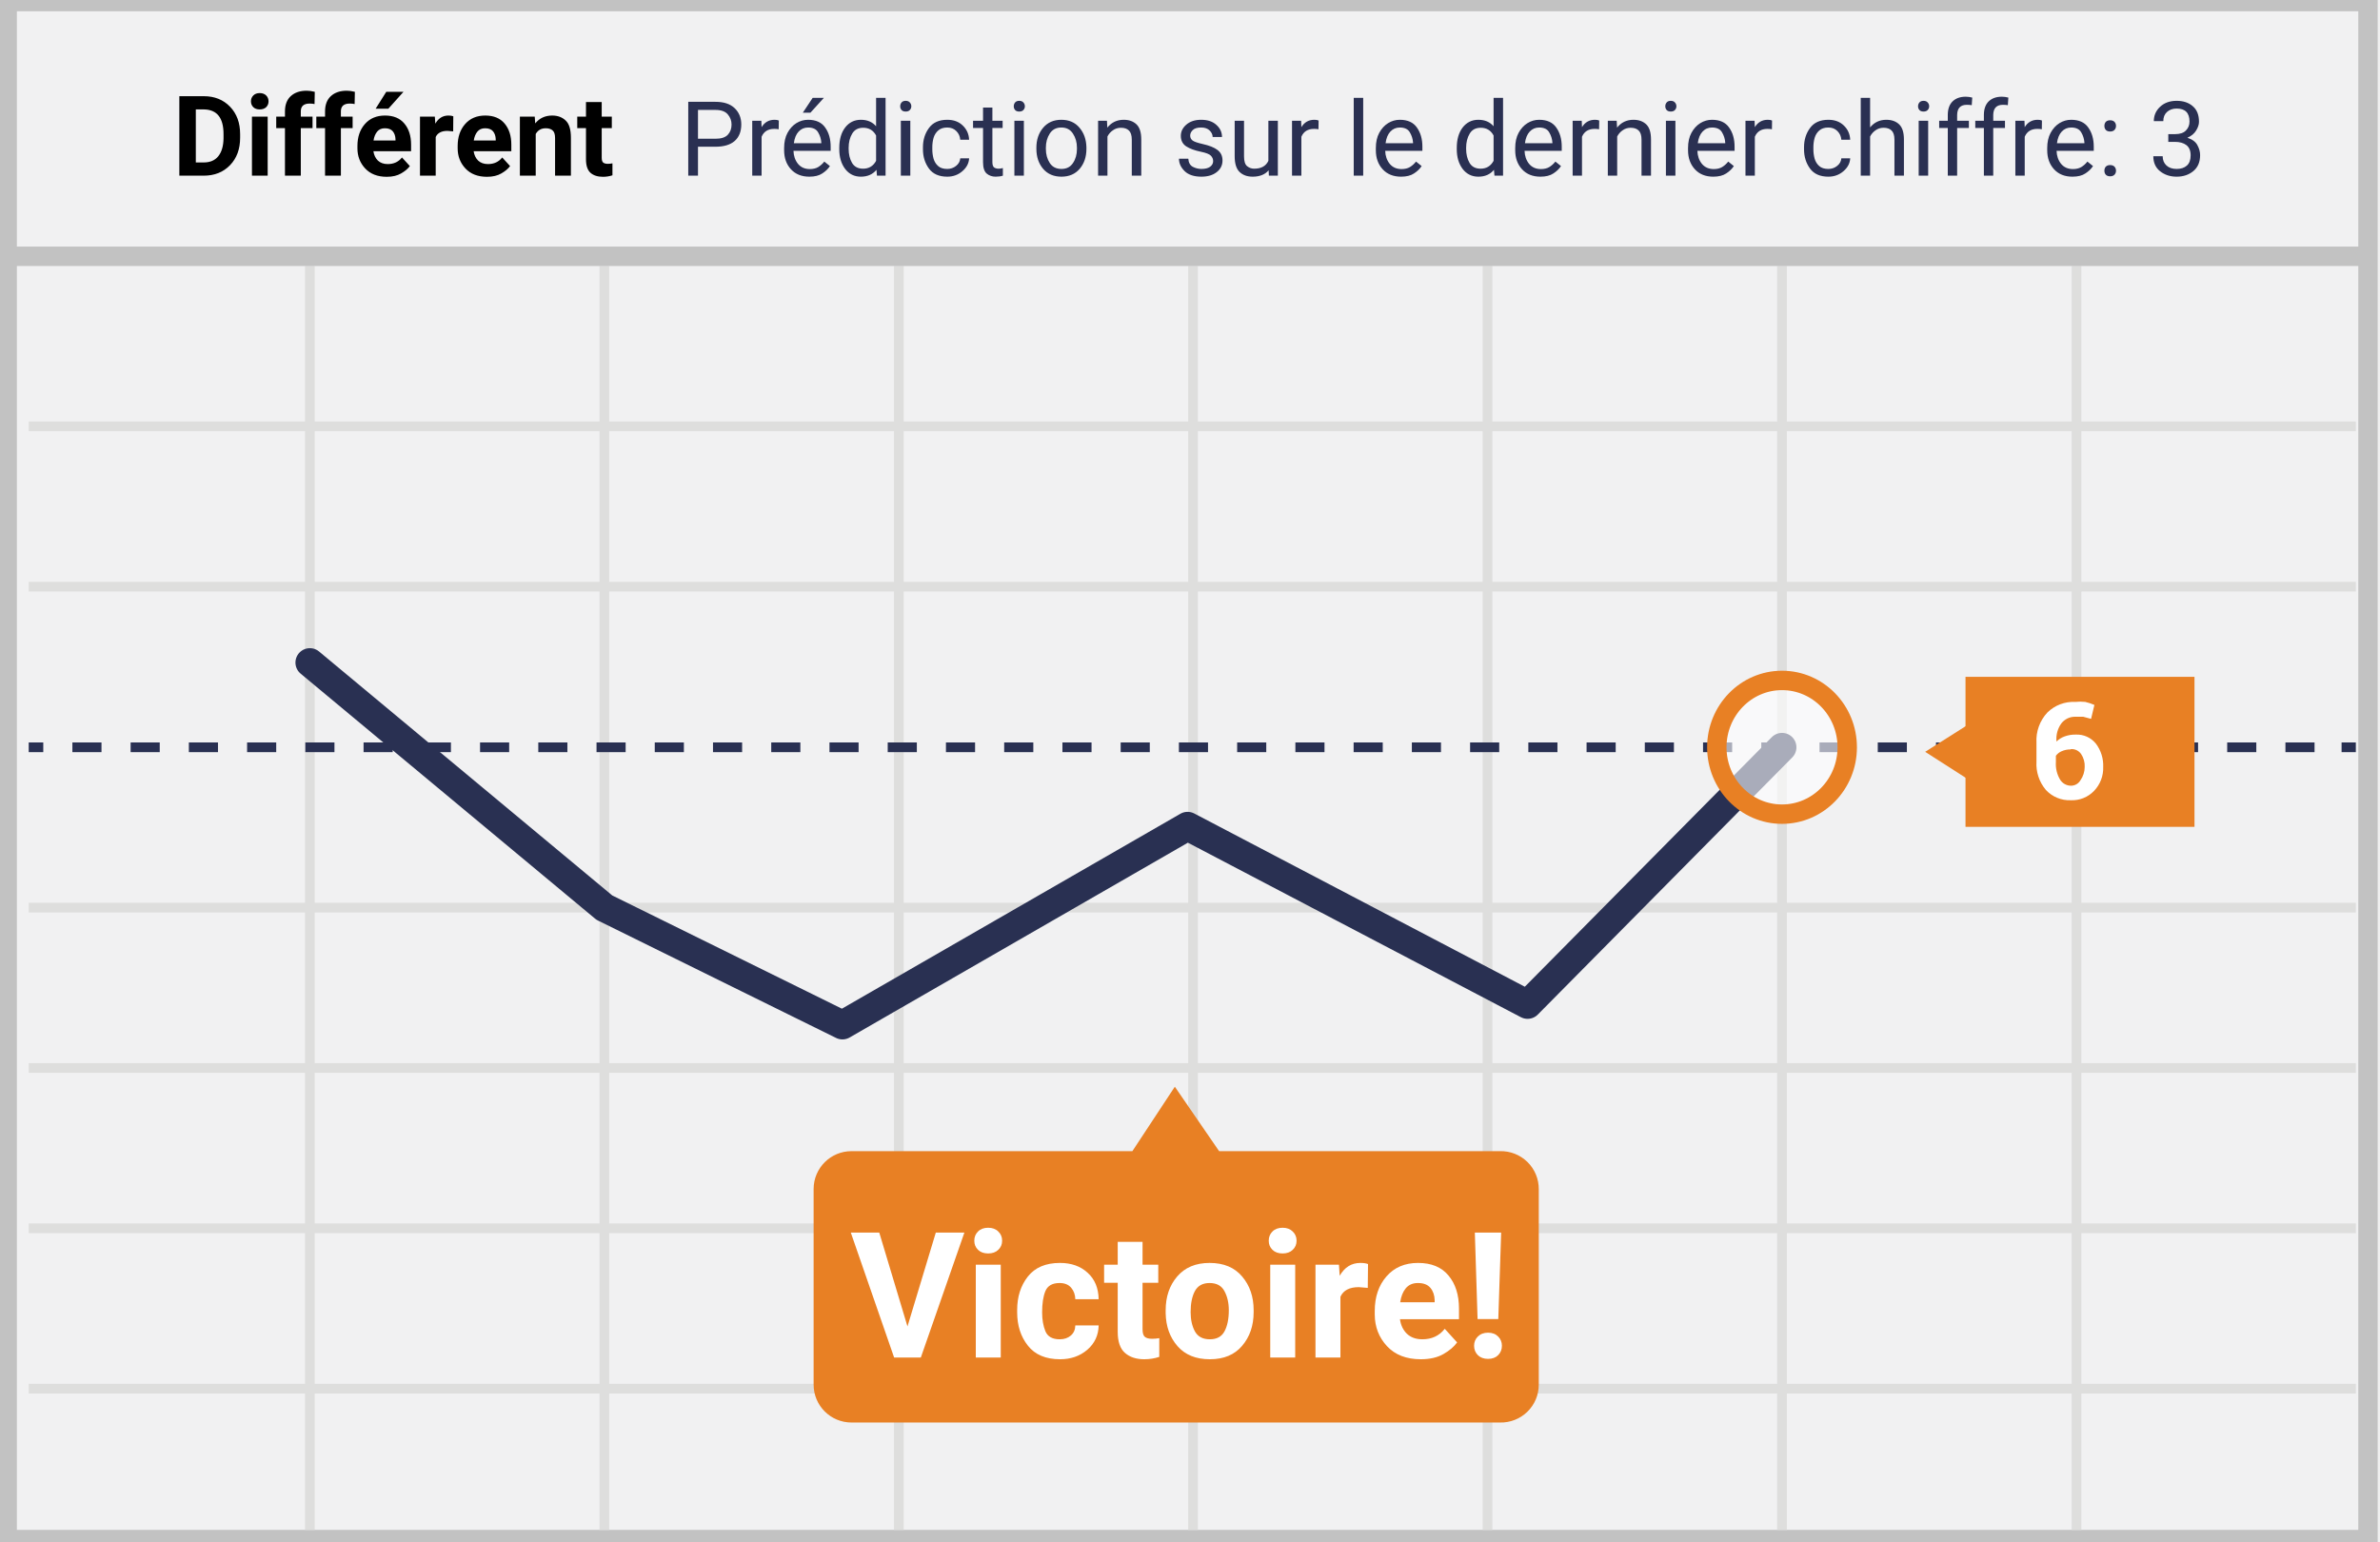
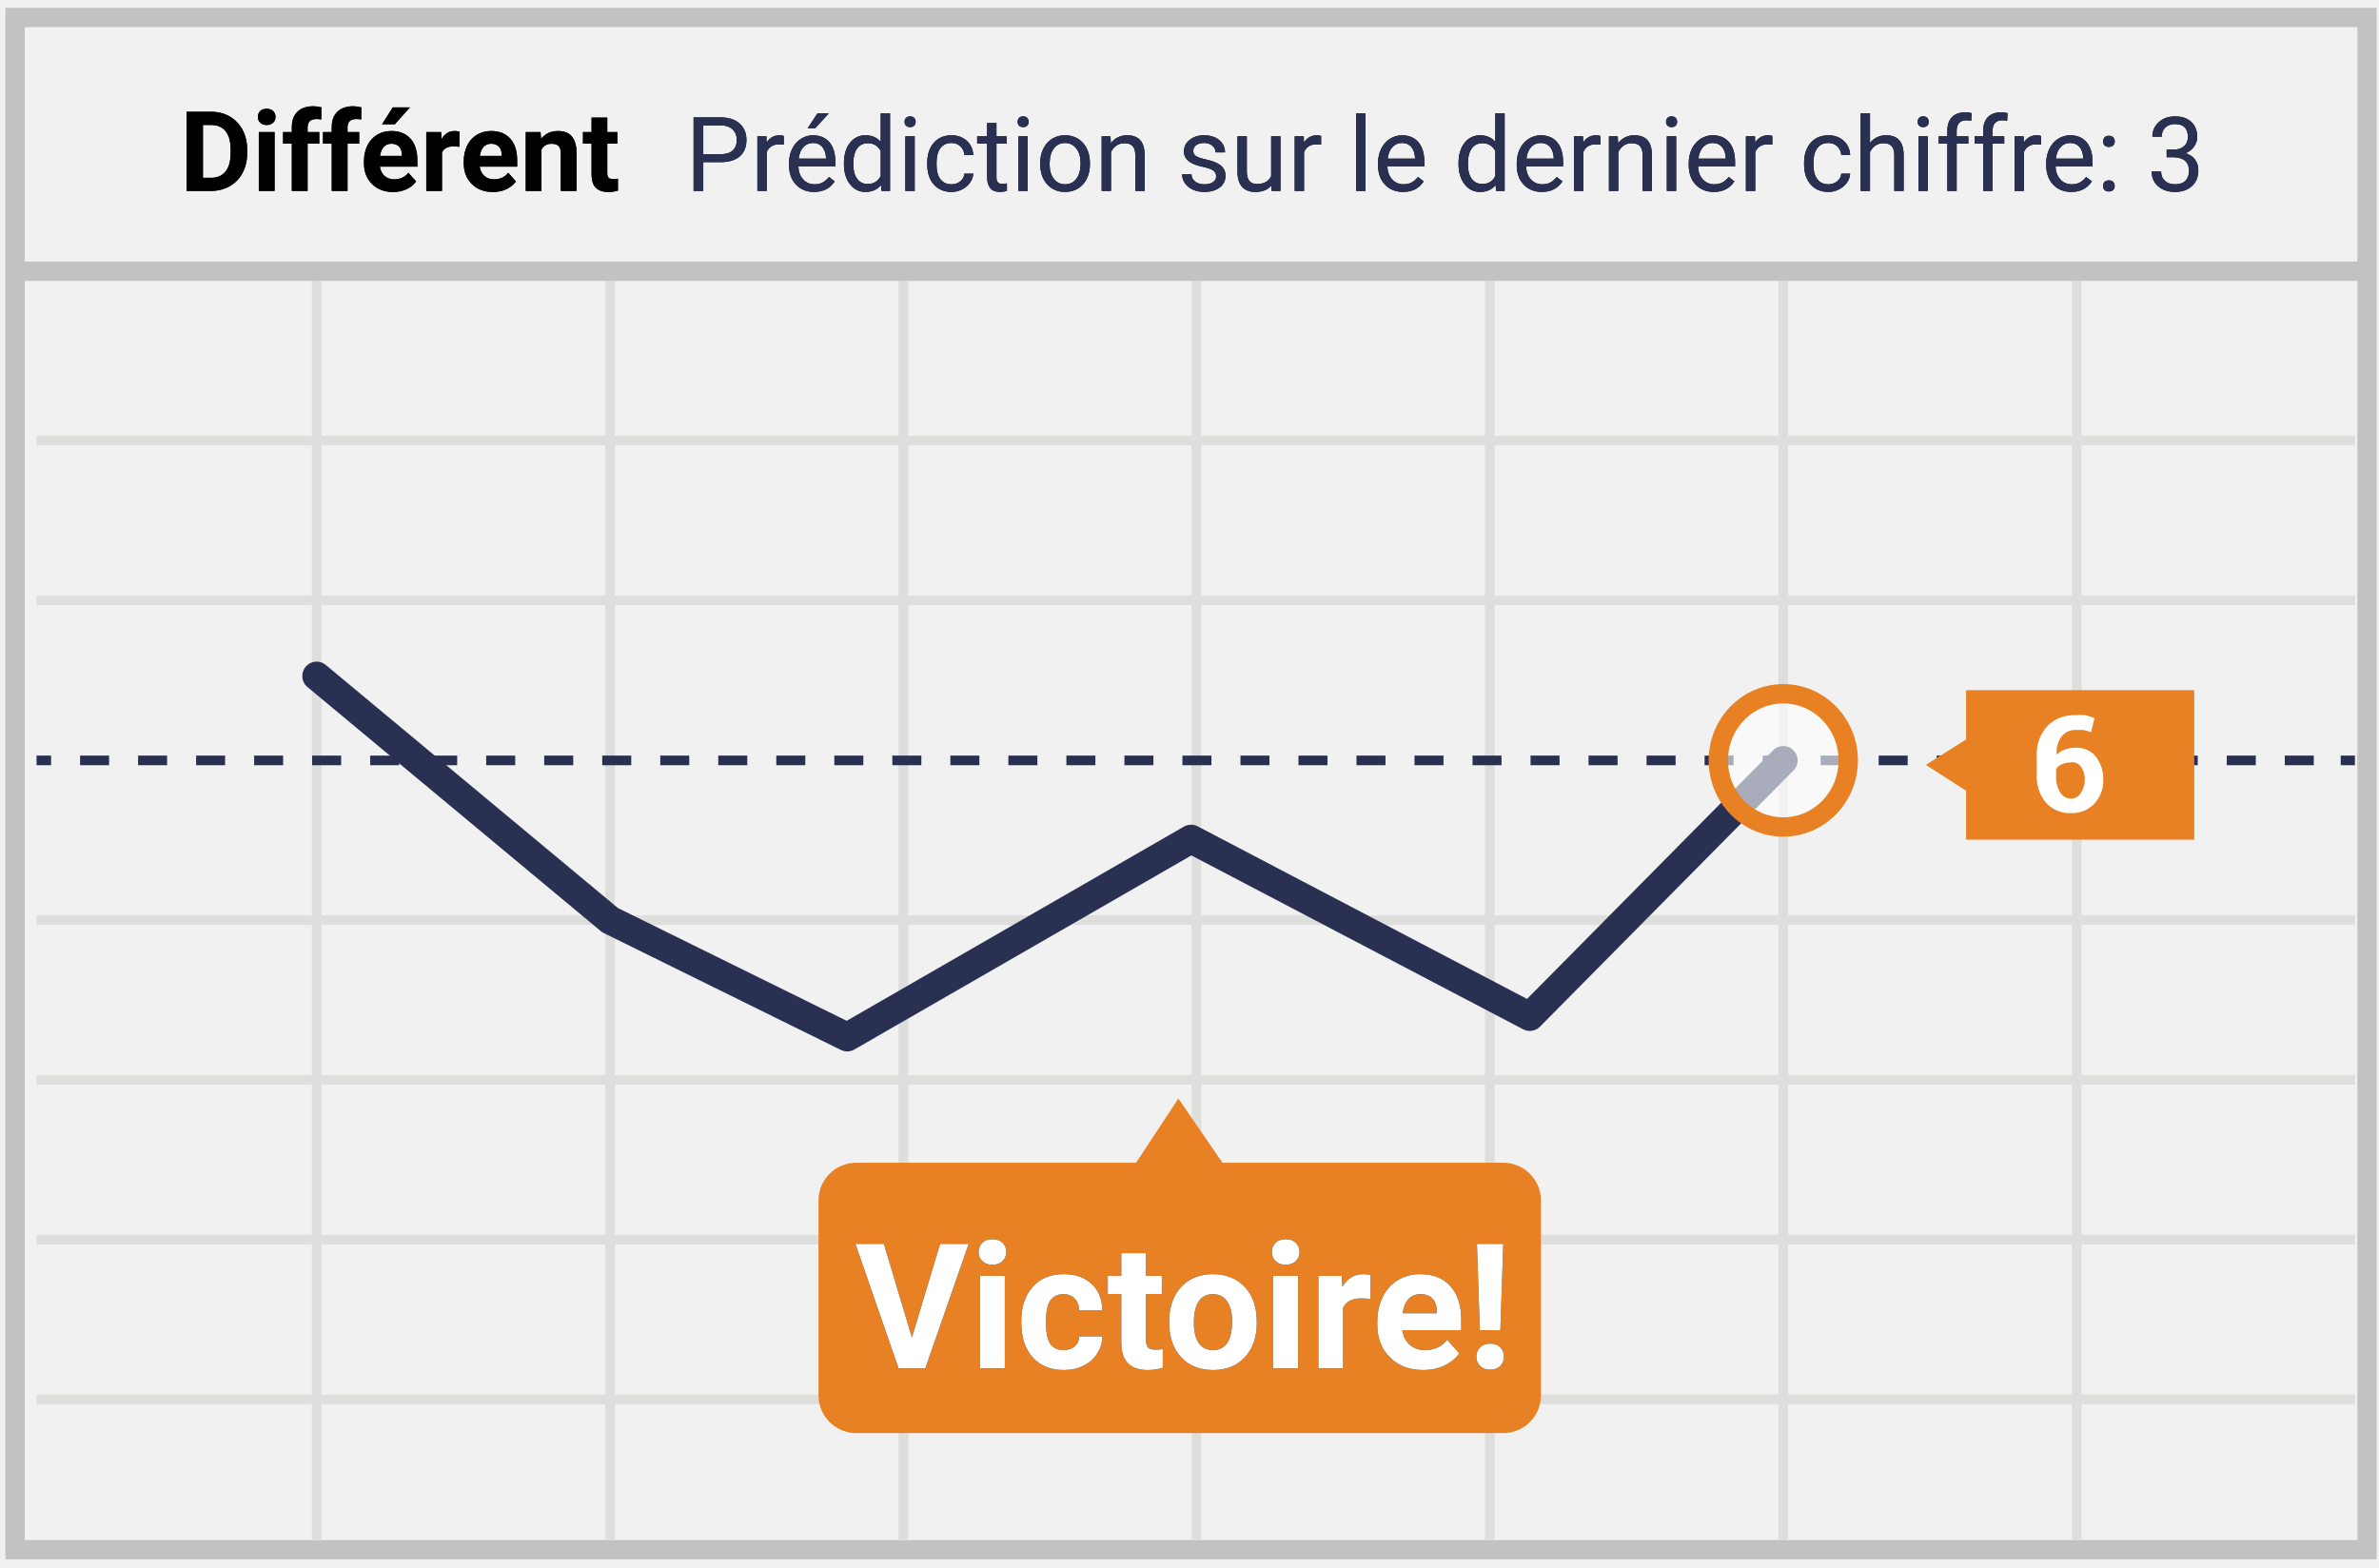
- <svg xmlns="http://www.w3.org/2000/svg" width="298" height="193">
-   <g fill="none" fill-rule="evenodd">
-     <path stroke="#C2C2C2" stroke-width="2.43" fill="#F1F1F2" d="M.899.197h295.595v192.606H.899z" />
-     <path d="M3.595 53.387h291.38M3.595 73.467h291.38M3.595 133.74h291.38M3.595 153.819h291.38M3.595 173.9h291.38M38.797 33.308V191.59M75.671 33.308V191.59m36.873-158.282V191.59M149.38 33.308V191.59m36.873-158.282V191.59m36.874-158.282V191.59M260 33.308V191.59M3.595 113.662h291.38" stroke="#DEDEDD" stroke-width="1.215" />
-     <path d="M3.595 93.583h1.823" stroke="#293052" stroke-width="1.215" stroke-linejoin="round" />
-     <path d="M9.063 93.583h282.304" stroke="#293052" stroke-width="1.215" stroke-linejoin="round" stroke-dasharray="3.646" />
-     <path d="M293.19 93.583h1.785" stroke="#293052" stroke-width="1.215" stroke-linejoin="round" />
-     <path d="M1.506 32.096h295.595" stroke="#C2C2C2" stroke-width="2.43" fill="#F1F1F2" />
-     <path stroke="#293052" stroke-width="3.608" stroke-linecap="round" stroke-linejoin="round" d="M223.127 93.583l-31.861 32.202-42.57-22.314-43.215 24.89-29.81-14.7-36.874-30.686" />
-     <path d="M187.81 144.159h-35.164l-5.545-8.07-5.316 8.07H106.62a4.741 4.741 0 0 0-4.747 4.735v24.512a4.741 4.741 0 0 0 4.747 4.735h81.19a4.753 4.753 0 0 0 3.43-1.346 4.73 4.73 0 0 0 1.43-3.39v-24.473a4.73 4.73 0 0 0-1.416-3.414 4.753 4.753 0 0 0-3.444-1.36z" fill="#E88024" />
-     <ellipse cx="8.468" cy="8.448" rx="8.165" ry="8.373" opacity=".6" transform="translate(214.658 85.135)" fill="#FFF" />
-     <ellipse stroke="#E88024" stroke-width="2.43" cx="223.127" cy="93.583" rx="8.165" ry="8.373" />
-     <path fill="#E88024" d="M246.101 84.756h28.671v18.79h-28.67z" />
-     <path d="M259.848 87.9a5.748 5.748 0 0 1 1.253 0c.39.092.772.218 1.14.379l-.418 1.743-.988-.265h-.987a2.166 2.166 0 0 0-1.747.833 3.328 3.328 0 0 0-.607 2.273c.29-.287.64-.507 1.025-.644.45-.163.927-.24 1.405-.227.97-.042 1.9.38 2.506 1.136.632.839.954 1.87.912 2.917a4.124 4.124 0 0 1-1.14 2.993 3.802 3.802 0 0 1-2.924 1.175 4.03 4.03 0 0 1-3.113-1.288 5.03 5.03 0 0 1-1.178-3.562v-2.348a5.107 5.107 0 0 1 1.367-3.789 4.64 4.64 0 0 1 3.494-1.326zm-.57 5.948a2.74 2.74 0 0 0-1.139.227 1.746 1.746 0 0 0-.721.569v.795c-.051.77.134 1.536.531 2.198.292.473.81.76 1.367.757a1.368 1.368 0 0 0 1.178-.682c.344-.488.53-1.07.531-1.667.03-.578-.13-1.15-.455-1.629a1.444 1.444 0 0 0-1.292-.606v.038z" fill="#FFF" fill-rule="nonzero" />
-     <path fill="#E88024" d="M249.595 94.151l-3.342 3.334-5.202-3.334 5.202-3.296z" />
-     <text font-family="Roboto-Bold, Roboto" font-size="14" font-weight="bold" fill="#000">
-       <tspan x="21.567" y="22">Différent</tspan>
-     </text>
-     <text font-family="Roboto-Regular, Roboto" font-size="13" fill="#2A3052">
-       <tspan x="85.098" y="22">Prédiction sur le dernier chiffre: 3</tspan>
-     </text>
-     <text font-family="Roboto-Bold, Roboto" font-size="22" font-weight="bold" fill="#FFF">
-       <tspan x="106.436" y="170">Victoire!</tspan>
-     </text>
+ <svg xmlns="http://www.w3.org/2000/svg" xmlns:xlink="http://www.w3.org/1999/xlink" width="299px" height="197px" viewBox="0 0 299 197" version="1.1">
+   <defs>
+     <path d="M22.456,22 L22.456,12.047 L25.519,12.047 C26.394,12.047 27.176,12.244 27.867,12.638 C28.557,13.032 29.096,13.593 29.483,14.32 C29.871,15.047 30.064,15.873 30.064,16.798 L30.064,17.256 C30.064,18.181 29.874,19.004 29.494,19.724 C29.113,20.444 28.577,21.002 27.884,21.398 C27.191,21.795 26.41,21.995 25.539,22 L22.456,22 Z M24.507,13.708 L24.507,20.353 L25.498,20.353 C26.3,20.353 26.913,20.09 27.337,19.566 C27.761,19.042 27.977,18.293 27.986,17.317 L27.986,16.791 C27.986,15.779 27.777,15.013 27.357,14.491 C26.938,13.969 26.325,13.708 25.519,13.708 L24.507,13.708 Z M33.51,22 L31.527,22 L31.527,14.604 L33.51,14.604 L33.51,22 Z M31.411,12.689 C31.411,12.393 31.51,12.149 31.708,11.958 C31.907,11.767 32.177,11.671 32.519,11.671 C32.856,11.671 33.125,11.767 33.325,11.958 C33.526,12.149 33.626,12.393 33.626,12.689 C33.626,12.99 33.525,13.236 33.322,13.428 C33.119,13.619 32.851,13.715 32.519,13.715 C32.186,13.715 31.918,13.619 31.715,13.428 C31.513,13.236 31.411,12.99 31.411,12.689 Z M35.677,22 L35.677,16.053 L34.576,16.053 L34.576,14.604 L35.677,14.604 L35.677,13.975 C35.677,13.145 35.915,12.501 36.391,12.043 C36.867,11.585 37.534,11.356 38.391,11.356 C38.664,11.356 38.999,11.402 39.396,11.493 L39.375,13.024 C39.211,12.983 39.01,12.963 38.773,12.963 C38.031,12.963 37.659,13.312 37.659,14.009 L37.659,14.604 L39.129,14.604 L39.129,16.053 L37.659,16.053 L37.659,22 L35.677,22 Z M40.694,22 L40.694,16.053 L39.594,16.053 L39.594,14.604 L40.694,14.604 L40.694,13.975 C40.694,13.145 40.932,12.501 41.409,12.043 C41.885,11.585 42.551,11.356 43.408,11.356 C43.682,11.356 44.017,11.402 44.413,11.493 L44.393,13.024 C44.229,12.983 44.028,12.963 43.791,12.963 C43.048,12.963 42.677,13.312 42.677,14.009 L42.677,14.604 L44.146,14.604 L44.146,16.053 L42.677,16.053 L42.677,22 L40.694,22 Z M48.412,22.137 C47.327,22.137 46.445,21.804 45.763,21.139 C45.082,20.473 44.741,19.587 44.741,18.479 L44.741,18.288 C44.741,17.545 44.885,16.881 45.172,16.295 C45.459,15.71 45.866,15.259 46.392,14.942 C46.918,14.625 47.519,14.467 48.193,14.467 C49.205,14.467 50.001,14.786 50.583,15.424 C51.164,16.062 51.454,16.966 51.454,18.138 L51.454,18.944 L46.744,18.944 C46.808,19.427 47,19.815 47.322,20.106 C47.643,20.398 48.05,20.544 48.542,20.544 C49.303,20.544 49.898,20.268 50.326,19.717 L51.297,20.804 C51.001,21.223 50.6,21.55 50.094,21.785 C49.588,22.019 49.027,22.137 48.412,22.137 Z M48.187,16.066 C47.795,16.066 47.477,16.199 47.233,16.463 C46.989,16.727 46.833,17.105 46.765,17.598 L49.513,17.598 L49.513,17.44 C49.504,17.003 49.385,16.665 49.157,16.425 C48.929,16.186 48.606,16.066 48.187,16.066 Z M48.364,11.5 L50.518,11.5 L48.624,13.619 L47.018,13.619 L48.364,11.5 Z M56.731,16.456 C56.463,16.42 56.226,16.401 56.021,16.401 C55.273,16.401 54.783,16.654 54.551,17.16 L54.551,22 L52.575,22 L52.575,14.604 L54.441,14.604 L54.496,15.485 C54.893,14.806 55.442,14.467 56.144,14.467 C56.362,14.467 56.567,14.496 56.759,14.556 L56.731,16.456 Z M60.956,22.137 C59.871,22.137 58.988,21.804 58.307,21.139 C57.626,20.473 57.285,19.587 57.285,18.479 L57.285,18.288 C57.285,17.545 57.429,16.881 57.716,16.295 C58.003,15.71 58.41,15.259 58.936,14.942 C59.462,14.625 60.063,14.467 60.737,14.467 C61.749,14.467 62.545,14.786 63.126,15.424 C63.708,16.062 63.998,16.966 63.998,18.138 L63.998,18.944 L59.288,18.944 C59.352,19.427 59.544,19.815 59.866,20.106 C60.187,20.398 60.594,20.544 61.086,20.544 C61.847,20.544 62.442,20.268 62.87,19.717 L63.841,20.804 C63.545,21.223 63.144,21.55 62.638,21.785 C62.132,22.019 61.571,22.137 60.956,22.137 Z M60.73,16.066 C60.339,16.066 60.021,16.199 59.777,16.463 C59.533,16.727 59.377,17.105 59.309,17.598 L62.057,17.598 L62.057,17.44 C62.048,17.003 61.929,16.665 61.701,16.425 C61.473,16.186 61.15,16.066 60.73,16.066 Z M66.938,14.604 L66.999,15.458 C67.528,14.797 68.236,14.467 69.125,14.467 C69.909,14.467 70.492,14.697 70.875,15.157 C71.258,15.618 71.454,16.306 71.463,17.222 L71.463,22 L69.487,22 L69.487,17.27 C69.487,16.85 69.396,16.546 69.214,16.357 C69.032,16.168 68.729,16.073 68.305,16.073 C67.749,16.073 67.332,16.31 67.054,16.784 L67.054,22 L65.078,22 L65.078,14.604 L66.938,14.604 Z M75.325,12.785 L75.325,14.604 L76.59,14.604 L76.59,16.053 L75.325,16.053 L75.325,19.744 C75.325,20.018 75.378,20.214 75.482,20.332 C75.587,20.451 75.788,20.51 76.084,20.51 C76.303,20.51 76.496,20.494 76.665,20.462 L76.665,21.959 C76.278,22.077 75.879,22.137 75.469,22.137 C74.083,22.137 73.377,21.437 73.35,20.038 L73.35,16.053 L72.27,16.053 L72.27,14.604 L73.35,14.604 L73.35,12.785 L75.325,12.785 Z" id="path-1" />
+     <path d="M87.39,18.382 L87.39,22 L86.171,22 L86.171,12.758 L89.58,12.758 C90.591,12.758 91.383,13.016 91.957,13.532 C92.53,14.049 92.817,14.732 92.817,15.583 C92.817,16.48 92.537,17.17 91.976,17.655 C91.415,18.14 90.612,18.382 89.567,18.382 L87.39,18.382 Z M87.39,17.385 L89.58,17.385 C90.231,17.385 90.731,17.232 91.078,16.925 C91.425,16.618 91.598,16.175 91.598,15.595 C91.598,15.045 91.425,14.605 91.078,14.275 C90.731,13.945 90.255,13.773 89.649,13.761 L87.39,13.761 L87.39,17.385 Z M97.508,16.186 C97.33,16.156 97.138,16.141 96.93,16.141 C96.16,16.141 95.637,16.469 95.362,17.125 L95.362,22 L94.188,22 L94.188,15.132 L95.331,15.132 L95.35,15.925 C95.735,15.312 96.281,15.005 96.987,15.005 C97.216,15.005 97.389,15.035 97.508,15.094 L97.508,16.186 Z M101.316,22.127 C100.385,22.127 99.628,21.821 99.044,21.21 C98.46,20.598 98.168,19.78 98.168,18.756 L98.168,18.541 C98.168,17.859 98.298,17.251 98.558,16.716 C98.819,16.18 99.183,15.761 99.65,15.459 C100.118,15.156 100.625,15.005 101.17,15.005 C102.063,15.005 102.757,15.299 103.252,15.887 C103.748,16.475 103.995,17.318 103.995,18.414 L103.995,18.902 L99.342,18.902 C99.359,19.579 99.557,20.126 99.936,20.543 C100.315,20.96 100.796,21.168 101.38,21.168 C101.795,21.168 102.146,21.084 102.434,20.915 C102.721,20.745 102.973,20.521 103.189,20.242 L103.906,20.8 C103.331,21.685 102.467,22.127 101.316,22.127 Z M101.17,15.97 C100.696,15.97 100.299,16.142 99.977,16.487 C99.655,16.832 99.457,17.315 99.38,17.938 L102.821,17.938 L102.821,17.849 C102.787,17.252 102.626,16.79 102.338,16.462 C102.051,16.134 101.661,15.97 101.17,15.97 Z M101.742,12.25 L103.164,12.25 L101.462,14.116 L100.517,14.116 L101.742,12.25 Z M105.068,18.509 C105.068,17.455 105.318,16.608 105.817,15.967 C106.316,15.325 106.97,15.005 107.778,15.005 C108.582,15.005 109.219,15.28 109.689,15.83 L109.689,12.25 L110.863,12.25 L110.863,22 L109.784,22 L109.727,21.264 C109.257,21.839 108.604,22.127 107.766,22.127 C106.97,22.127 106.322,21.801 105.82,21.149 C105.319,20.498 105.068,19.647 105.068,18.598 L105.068,18.509 Z M106.242,18.642 C106.242,19.421 106.403,20.03 106.725,20.47 C107.046,20.91 107.491,21.13 108.058,21.13 C108.802,21.13 109.346,20.796 109.689,20.127 L109.689,16.973 C109.338,16.325 108.798,16.001 108.07,16.001 C107.495,16.001 107.046,16.224 106.725,16.668 C106.403,17.112 106.242,17.77 106.242,18.642 Z M113.961,22 L112.787,22 L112.787,15.132 L113.961,15.132 L113.961,22 Z M112.691,13.31 C112.691,13.12 112.75,12.959 112.866,12.828 C112.982,12.696 113.155,12.631 113.383,12.631 C113.612,12.631 113.785,12.696 113.904,12.828 C114.022,12.959 114.082,13.12 114.082,13.31 C114.082,13.5 114.022,13.659 113.904,13.786 C113.785,13.913 113.612,13.977 113.383,13.977 C113.155,13.977 112.982,13.913 112.866,13.786 C112.75,13.659 112.691,13.5 112.691,13.31 Z M118.595,21.168 C119.014,21.168 119.38,21.042 119.693,20.788 C120.006,20.534 120.18,20.216 120.213,19.835 L121.324,19.835 C121.303,20.229 121.168,20.604 120.918,20.959 C120.668,21.314 120.335,21.598 119.918,21.81 C119.501,22.021 119.06,22.127 118.595,22.127 C117.66,22.127 116.916,21.815 116.364,21.191 C115.811,20.566 115.535,19.713 115.535,18.629 L115.535,18.433 C115.535,17.764 115.658,17.169 115.903,16.649 C116.149,16.128 116.501,15.724 116.96,15.437 C117.419,15.149 117.962,15.005 118.588,15.005 C119.359,15.005 119.999,15.236 120.509,15.697 C121.018,16.158 121.29,16.757 121.324,17.493 L120.213,17.493 C120.18,17.049 120.011,16.684 119.709,16.398 C119.406,16.113 119.033,15.97 118.588,15.97 C117.992,15.97 117.529,16.184 117.201,16.614 C116.873,17.044 116.709,17.665 116.709,18.477 L116.709,18.699 C116.709,19.491 116.872,20.1 117.198,20.527 C117.524,20.955 117.99,21.168 118.595,21.168 Z M124.238,13.469 L124.238,15.132 L125.52,15.132 L125.52,16.04 L124.238,16.04 L124.238,20.299 C124.238,20.574 124.295,20.78 124.409,20.918 C124.523,21.055 124.718,21.124 124.993,21.124 C125.129,21.124 125.315,21.099 125.552,21.048 L125.552,22 C125.243,22.085 124.942,22.127 124.65,22.127 C124.126,22.127 123.73,21.968 123.463,21.651 C123.197,21.333 123.063,20.883 123.063,20.299 L123.063,16.04 L121.813,16.04 L121.813,15.132 L123.063,15.132 L123.063,13.469 L124.238,13.469 Z M128.167,22 L126.993,22 L126.993,15.132 L128.167,15.132 L128.167,22 Z M126.897,13.31 C126.897,13.12 126.956,12.959 127.072,12.828 C127.188,12.696 127.361,12.631 127.589,12.631 C127.818,12.631 127.991,12.696 128.11,12.828 C128.228,12.959 128.288,13.12 128.288,13.31 C128.288,13.5 128.228,13.659 128.11,13.786 C127.991,13.913 127.818,13.977 127.589,13.977 C127.361,13.977 127.188,13.913 127.072,13.786 C126.956,13.659 126.897,13.5 126.897,13.31 Z M129.735,18.502 C129.735,17.83 129.867,17.224 130.132,16.687 C130.396,16.15 130.764,15.735 131.236,15.443 C131.708,15.151 132.246,15.005 132.852,15.005 C133.787,15.005 134.543,15.329 135.121,15.976 C135.698,16.624 135.987,17.485 135.987,18.56 L135.987,18.642 C135.987,19.311 135.859,19.911 135.603,20.442 C135.347,20.973 134.981,21.386 134.505,21.683 C134.029,21.979 133.482,22.127 132.864,22.127 C131.933,22.127 131.179,21.803 130.601,21.156 C130.024,20.508 129.735,19.651 129.735,18.585 L129.735,18.502 Z M130.916,18.642 C130.916,19.404 131.092,20.015 131.446,20.477 C131.799,20.938 132.272,21.168 132.864,21.168 C133.461,21.168 133.935,20.935 134.286,20.467 C134.637,19.999 134.813,19.345 134.813,18.502 C134.813,17.749 134.634,17.139 134.277,16.671 C133.919,16.204 133.444,15.97 132.852,15.97 C132.272,15.97 131.804,16.2 131.449,16.662 C131.093,17.123 130.916,17.783 130.916,18.642 Z M138.571,15.132 L138.609,15.995 C139.134,15.335 139.819,15.005 140.666,15.005 C142.117,15.005 142.849,15.824 142.862,17.461 L142.862,22 L141.688,22 L141.688,17.455 C141.683,16.96 141.57,16.594 141.348,16.357 C141.126,16.12 140.78,16.001 140.31,16.001 C139.929,16.001 139.595,16.103 139.307,16.306 C139.019,16.509 138.795,16.776 138.634,17.106 L138.634,22 L137.46,22 L137.46,15.132 L138.571,15.132 Z M151.85,20.178 C151.85,19.861 151.731,19.614 151.491,19.439 C151.252,19.263 150.836,19.112 150.241,18.985 C149.646,18.858 149.175,18.706 148.825,18.528 C148.476,18.35 148.218,18.139 148.051,17.893 C147.884,17.648 147.8,17.356 147.8,17.017 C147.8,16.454 148.038,15.978 148.514,15.589 C148.99,15.2 149.599,15.005 150.339,15.005 C151.118,15.005 151.75,15.206 152.234,15.608 C152.719,16.01 152.961,16.524 152.961,17.15 L151.78,17.15 C151.78,16.829 151.644,16.552 151.371,16.319 C151.098,16.086 150.754,15.97 150.339,15.97 C149.912,15.97 149.578,16.063 149.336,16.249 C149.095,16.435 148.975,16.679 148.975,16.979 C148.975,17.263 149.087,17.476 149.311,17.62 C149.535,17.764 149.941,17.902 150.527,18.033 C151.113,18.164 151.588,18.32 151.952,18.502 C152.316,18.684 152.585,18.903 152.761,19.159 C152.937,19.415 153.024,19.728 153.024,20.096 C153.024,20.709 152.779,21.201 152.288,21.572 C151.797,21.942 151.16,22.127 150.377,22.127 C149.827,22.127 149.341,22.03 148.917,21.835 C148.494,21.64 148.163,21.368 147.924,21.019 C147.685,20.67 147.565,20.292 147.565,19.886 L148.74,19.886 C148.761,20.28 148.919,20.592 149.213,20.823 C149.507,21.053 149.895,21.168 150.377,21.168 C150.822,21.168 151.178,21.079 151.447,20.899 C151.716,20.719 151.85,20.479 151.85,20.178 Z M158.794,21.321 C158.337,21.858 157.667,22.127 156.782,22.127 C156.05,22.127 155.493,21.914 155.11,21.489 C154.727,21.064 154.533,20.434 154.529,19.601 L154.529,15.132 L155.703,15.132 L155.703,19.569 C155.703,20.61 156.126,21.13 156.973,21.13 C157.87,21.13 158.466,20.796 158.763,20.127 L158.763,15.132 L159.937,15.132 L159.937,22 L158.82,22 L158.794,21.321 Z M165.041,16.186 C164.863,16.156 164.67,16.141 164.463,16.141 C163.693,16.141 163.17,16.469 162.895,17.125 L162.895,22 L161.721,22 L161.721,15.132 L162.863,15.132 L162.882,15.925 C163.267,15.312 163.813,15.005 164.52,15.005 C164.749,15.005 164.922,15.035 165.041,15.094 L165.041,16.186 Z M170.614,22 L169.439,22 L169.439,12.25 L170.614,12.25 L170.614,22 Z M175.343,22.127 C174.412,22.127 173.654,21.821 173.07,21.21 C172.486,20.598 172.194,19.78 172.194,18.756 L172.194,18.541 C172.194,17.859 172.324,17.251 172.585,16.716 C172.845,16.18 173.209,15.761 173.677,15.459 C174.144,15.156 174.651,15.005 175.197,15.005 C176.09,15.005 176.784,15.299 177.279,15.887 C177.774,16.475 178.021,17.318 178.021,18.414 L178.021,18.902 L173.369,18.902 C173.386,19.579 173.583,20.126 173.962,20.543 C174.341,20.96 174.822,21.168 175.406,21.168 C175.821,21.168 176.172,21.084 176.46,20.915 C176.748,20.745 177,20.521 177.215,20.242 L177.933,20.8 C177.357,21.685 176.494,22.127 175.343,22.127 Z M175.197,15.97 C174.723,15.97 174.325,16.142 174.003,16.487 C173.682,16.832 173.483,17.315 173.407,17.938 L176.847,17.938 L176.847,17.849 C176.813,17.252 176.653,16.79 176.365,16.462 C176.077,16.134 175.688,15.97 175.197,15.97 Z M182.312,18.509 C182.312,17.455 182.562,16.608 183.062,15.967 C183.561,15.325 184.215,15.005 185.023,15.005 C185.827,15.005 186.464,15.28 186.934,15.83 L186.934,12.25 L188.108,12.25 L188.108,22 L187.029,22 L186.972,21.264 C186.502,21.839 185.848,22.127 185.01,22.127 C184.215,22.127 183.566,21.801 183.065,21.149 C182.563,20.498 182.312,19.647 182.312,18.598 L182.312,18.509 Z M183.487,18.642 C183.487,19.421 183.648,20.03 183.969,20.47 C184.291,20.91 184.735,21.13 185.302,21.13 C186.047,21.13 186.591,20.796 186.934,20.127 L186.934,16.973 C186.582,16.325 186.043,16.001 185.315,16.001 C184.739,16.001 184.291,16.224 183.969,16.668 C183.648,17.112 183.487,17.77 183.487,18.642 Z M192.78,22.127 C191.849,22.127 191.091,21.821 190.507,21.21 C189.923,20.598 189.631,19.78 189.631,18.756 L189.631,18.541 C189.631,17.859 189.761,17.251 190.022,16.716 C190.282,16.18 190.646,15.761 191.114,15.459 C191.581,15.156 192.088,15.005 192.634,15.005 C193.527,15.005 194.221,15.299 194.716,15.887 C195.211,16.475 195.458,17.318 195.458,18.414 L195.458,18.902 L190.806,18.902 C190.823,19.579 191.02,20.126 191.399,20.543 C191.778,20.96 192.259,21.168 192.843,21.168 C193.258,21.168 193.609,21.084 193.897,20.915 C194.185,20.745 194.437,20.521 194.652,20.242 L195.37,20.8 C194.794,21.685 193.931,22.127 192.78,22.127 Z M192.634,15.97 C192.16,15.97 191.762,16.142 191.44,16.487 C191.119,16.832 190.92,17.315 190.844,17.938 L194.284,17.938 L194.284,17.849 C194.25,17.252 194.09,16.79 193.802,16.462 C193.514,16.134 193.125,15.97 192.634,15.97 Z M200.137,16.186 C199.959,16.156 199.766,16.141 199.559,16.141 C198.789,16.141 198.266,16.469 197.991,17.125 L197.991,22 L196.817,22 L196.817,15.132 L197.959,15.132 L197.979,15.925 C198.364,15.312 198.91,15.005 199.616,15.005 C199.845,15.005 200.018,15.035 200.137,15.094 L200.137,16.186 Z M202.327,15.132 L202.365,15.995 C202.889,15.335 203.575,15.005 204.421,15.005 C205.873,15.005 206.605,15.824 206.618,17.461 L206.618,22 L205.443,22 L205.443,17.455 C205.439,16.96 205.326,16.594 205.104,16.357 C204.882,16.12 204.536,16.001 204.066,16.001 C203.685,16.001 203.351,16.103 203.063,16.306 C202.775,16.509 202.551,16.776 202.39,17.106 L202.39,22 L201.216,22 L201.216,15.132 L202.327,15.132 Z M209.665,22 L208.49,22 L208.49,15.132 L209.665,15.132 L209.665,22 Z M208.395,13.31 C208.395,13.12 208.453,12.959 208.57,12.828 C208.686,12.696 208.858,12.631 209.087,12.631 C209.315,12.631 209.489,12.696 209.607,12.828 C209.726,12.959 209.785,13.12 209.785,13.31 C209.785,13.5 209.726,13.659 209.607,13.786 C209.489,13.913 209.315,13.977 209.087,13.977 C208.858,13.977 208.686,13.913 208.57,13.786 C208.453,13.659 208.395,13.5 208.395,13.31 Z M214.394,22.127 C213.463,22.127 212.705,21.821 212.121,21.21 C211.537,20.598 211.245,19.78 211.245,18.756 L211.245,18.541 C211.245,17.859 211.375,17.251 211.635,16.716 C211.896,16.18 212.26,15.761 212.727,15.459 C213.195,15.156 213.702,15.005 214.248,15.005 C215.14,15.005 215.834,15.299 216.33,15.887 C216.825,16.475 217.072,17.318 217.072,18.414 L217.072,18.902 L212.419,18.902 C212.436,19.579 212.634,20.126 213.013,20.543 C213.392,20.96 213.873,21.168 214.457,21.168 C214.872,21.168 215.223,21.084 215.511,20.915 C215.799,20.745 216.05,20.521 216.266,20.242 L216.983,20.8 C216.408,21.685 215.545,22.127 214.394,22.127 Z M214.248,15.97 C213.774,15.97 213.376,16.142 213.054,16.487 C212.733,16.832 212.534,17.315 212.458,17.938 L215.898,17.938 L215.898,17.849 C215.864,17.252 215.703,16.79 215.416,16.462 C215.128,16.134 214.738,15.97 214.248,15.97 Z M221.75,16.186 C221.573,16.156 221.38,16.141 221.173,16.141 C220.403,16.141 219.88,16.469 219.605,17.125 L219.605,22 L218.431,22 L218.431,15.132 L219.573,15.132 L219.592,15.925 C219.977,15.312 220.523,15.005 221.23,15.005 C221.458,15.005 221.632,15.035 221.75,15.094 L221.75,16.186 Z M228.803,21.168 C229.222,21.168 229.588,21.042 229.901,20.788 C230.214,20.534 230.388,20.216 230.421,19.835 L231.532,19.835 C231.511,20.229 231.376,20.604 231.126,20.959 C230.876,21.314 230.543,21.598 230.126,21.81 C229.709,22.021 229.268,22.127 228.803,22.127 C227.868,22.127 227.124,21.815 226.572,21.191 C226.019,20.566 225.743,19.713 225.743,18.629 L225.743,18.433 C225.743,17.764 225.866,17.169 226.111,16.649 C226.357,16.128 226.709,15.724 227.168,15.437 C227.627,15.149 228.17,15.005 228.796,15.005 C229.567,15.005 230.207,15.236 230.717,15.697 C231.226,16.158 231.498,16.757 231.532,17.493 L230.421,17.493 C230.388,17.049 230.219,16.684 229.917,16.398 C229.614,16.113 229.241,15.97 228.796,15.97 C228.2,15.97 227.737,16.184 227.409,16.614 C227.081,17.044 226.917,17.665 226.917,18.477 L226.917,18.699 C226.917,19.491 227.08,20.1 227.406,20.527 C227.732,20.955 228.198,21.168 228.803,21.168 Z M234.027,15.963 C234.547,15.324 235.224,15.005 236.058,15.005 C237.51,15.005 238.242,15.824 238.254,17.461 L238.254,22 L237.08,22 L237.08,17.455 C237.076,16.96 236.963,16.594 236.74,16.357 C236.518,16.12 236.172,16.001 235.703,16.001 C235.322,16.001 234.987,16.103 234.7,16.306 C234.412,16.509 234.188,16.776 234.027,17.106 L234.027,22 L232.853,22 L232.853,12.25 L234.027,12.25 L234.027,15.963 Z M241.289,22 L240.114,22 L240.114,15.132 L241.289,15.132 L241.289,22 Z M240.019,13.31 C240.019,13.12 240.077,12.959 240.194,12.828 C240.31,12.696 240.482,12.631 240.711,12.631 C240.939,12.631 241.113,12.696 241.231,12.828 C241.35,12.959 241.409,13.12 241.409,13.31 C241.409,13.5 241.35,13.659 241.231,13.786 C241.113,13.913 240.939,13.977 240.711,13.977 C240.482,13.977 240.31,13.913 240.194,13.786 C240.077,13.659 240.019,13.5 240.019,13.31 Z M243.745,22 L243.745,16.04 L242.66,16.04 L242.66,15.132 L243.745,15.132 L243.745,14.427 C243.745,13.691 243.942,13.122 244.335,12.72 C244.729,12.318 245.285,12.117 246.005,12.117 C246.276,12.117 246.544,12.153 246.811,12.225 L246.748,13.177 C246.549,13.139 246.337,13.12 246.113,13.12 C245.732,13.12 245.438,13.231 245.23,13.453 C245.023,13.675 244.919,13.993 244.919,14.408 L244.919,15.132 L246.386,15.132 L246.386,16.04 L244.919,16.04 L244.919,22 L243.745,22 Z M248.258,22 L248.258,16.04 L247.173,16.04 L247.173,15.132 L248.258,15.132 L248.258,14.427 C248.258,13.691 248.455,13.122 248.849,12.72 C249.242,12.318 249.799,12.117 250.518,12.117 C250.789,12.117 251.058,12.153 251.324,12.225 L251.261,13.177 C251.062,13.139 250.85,13.12 250.626,13.12 C250.245,13.12 249.951,13.231 249.744,13.453 C249.536,13.675 249.433,13.993 249.433,14.408 L249.433,15.132 L250.899,15.132 L250.899,16.04 L249.433,16.04 L249.433,22 L248.258,22 Z M255.514,16.186 C255.336,16.156 255.143,16.141 254.936,16.141 C254.166,16.141 253.643,16.469 253.368,17.125 L253.368,22 L252.194,22 L252.194,15.132 L253.336,15.132 L253.355,15.925 C253.741,15.312 254.286,15.005 254.993,15.005 C255.222,15.005 255.395,15.035 255.514,15.094 L255.514,16.186 Z M259.322,22.127 C258.391,22.127 257.634,21.821 257.05,21.21 C256.466,20.598 256.174,19.78 256.174,18.756 L256.174,18.541 C256.174,17.859 256.304,17.251 256.564,16.716 C256.824,16.18 257.188,15.761 257.656,15.459 C258.124,15.156 258.63,15.005 259.176,15.005 C260.069,15.005 260.763,15.299 261.258,15.887 C261.753,16.475 262.001,17.318 262.001,18.414 L262.001,18.902 L257.348,18.902 C257.365,19.579 257.563,20.126 257.942,20.543 C258.32,20.96 258.802,21.168 259.386,21.168 C259.8,21.168 260.152,21.084 260.439,20.915 C260.727,20.745 260.979,20.521 261.195,20.242 L261.912,20.8 C261.337,21.685 260.473,22.127 259.322,22.127 Z M259.176,15.97 C258.702,15.97 258.305,16.142 257.983,16.487 C257.661,16.832 257.462,17.315 257.386,17.938 L260.827,17.938 L260.827,17.849 C260.793,17.252 260.632,16.79 260.344,16.462 C260.056,16.134 259.667,15.97 259.176,15.97 Z M263.321,21.384 C263.321,21.181 263.382,21.012 263.502,20.876 C263.623,20.741 263.804,20.673 264.045,20.673 C264.286,20.673 264.469,20.741 264.594,20.876 C264.719,21.012 264.781,21.181 264.781,21.384 C264.781,21.579 264.719,21.742 264.594,21.873 C264.469,22.004 264.286,22.07 264.045,22.07 C263.804,22.07 263.623,22.004 263.502,21.873 C263.382,21.742 263.321,21.579 263.321,21.384 Z M263.328,15.779 C263.328,15.576 263.388,15.407 263.509,15.271 C263.629,15.136 263.81,15.068 264.051,15.068 C264.292,15.068 264.476,15.136 264.6,15.271 C264.725,15.407 264.788,15.576 264.788,15.779 C264.788,15.974 264.725,16.137 264.6,16.268 C264.476,16.399 264.292,16.465 264.051,16.465 C263.81,16.465 263.629,16.399 263.509,16.268 C263.388,16.137 263.328,15.974 263.328,15.779 Z M271.313,16.808 L272.195,16.808 C272.75,16.799 273.186,16.653 273.503,16.37 C273.82,16.086 273.979,15.703 273.979,15.221 C273.979,14.137 273.439,13.596 272.36,13.596 C271.853,13.596 271.447,13.741 271.145,14.031 C270.842,14.32 270.691,14.704 270.691,15.183 L269.517,15.183 C269.517,14.451 269.784,13.842 270.32,13.358 C270.855,12.873 271.535,12.631 272.36,12.631 C273.232,12.631 273.916,12.861 274.411,13.323 C274.906,13.784 275.153,14.425 275.153,15.246 C275.153,15.648 275.023,16.037 274.763,16.414 C274.503,16.791 274.148,17.072 273.7,17.258 C274.208,17.419 274.6,17.686 274.877,18.058 C275.154,18.431 275.293,18.885 275.293,19.423 C275.293,20.252 275.022,20.91 274.48,21.397 C273.939,21.884 273.234,22.127 272.367,22.127 C271.499,22.127 270.794,21.892 270.25,21.422 C269.706,20.953 269.434,20.333 269.434,19.562 L270.615,19.562 C270.615,20.049 270.773,20.438 271.091,20.73 C271.408,21.022 271.833,21.168 272.367,21.168 C272.934,21.168 273.368,21.02 273.668,20.724 C273.968,20.428 274.119,20.003 274.119,19.448 C274.119,18.911 273.954,18.498 273.624,18.21 C273.293,17.923 272.817,17.775 272.195,17.766 L271.313,17.766 L271.313,16.808 Z" id="path-2" />
+     <path d="M113.611,166.122 L117.156,154.359 L120.744,154.359 L115.298,170 L111.936,170 L106.511,154.359 L110.088,154.359 L113.611,166.122 Z M125.288,170 L122.173,170 L122.173,158.377 L125.288,158.377 L125.288,170 Z M121.99,155.369 C121.99,154.904 122.146,154.521 122.458,154.22 C122.769,153.919 123.193,153.769 123.73,153.769 C124.26,153.769 124.683,153.919 124.998,154.22 C125.313,154.521 125.471,154.904 125.471,155.369 C125.471,155.842 125.311,156.229 124.993,156.529 C124.674,156.83 124.253,156.98 123.73,156.98 C123.208,156.98 122.787,156.83 122.468,156.529 C122.15,156.229 121.99,155.842 121.99,155.369 Z M132.679,167.712 C133.252,167.712 133.717,167.554 134.075,167.239 C134.433,166.924 134.619,166.505 134.634,165.982 L137.545,165.982 C137.538,166.77 137.323,167.492 136.9,168.147 C136.478,168.802 135.9,169.311 135.166,169.672 C134.431,170.034 133.62,170.215 132.732,170.215 C131.071,170.215 129.76,169.687 128.801,168.63 C127.841,167.574 127.361,166.115 127.361,164.253 L127.361,164.049 C127.361,162.258 127.838,160.83 128.79,159.763 C129.743,158.696 131.049,158.162 132.711,158.162 C134.165,158.162 135.33,158.576 136.208,159.403 C137.085,160.23 137.531,161.331 137.545,162.706 L134.634,162.706 C134.619,162.104 134.433,161.616 134.075,161.24 C133.717,160.864 133.244,160.676 132.657,160.676 C131.934,160.676 131.388,160.939 131.019,161.465 C130.65,161.992 130.466,162.846 130.466,164.027 L130.466,164.35 C130.466,165.546 130.648,166.405 131.014,166.928 C131.379,167.451 131.934,167.712 132.679,167.712 Z M143.034,155.52 L143.034,158.377 L145.021,158.377 L145.021,160.654 L143.034,160.654 L143.034,166.455 C143.034,166.885 143.117,167.193 143.281,167.379 C143.446,167.565 143.761,167.658 144.227,167.658 C144.57,167.658 144.875,167.633 145.14,167.583 L145.14,169.936 C144.531,170.122 143.904,170.215 143.26,170.215 C141.083,170.215 139.973,169.116 139.93,166.917 L139.93,160.654 L138.232,160.654 L138.232,158.377 L139.93,158.377 L139.93,155.52 L143.034,155.52 Z M145.945,164.081 C145.945,162.928 146.167,161.9 146.611,160.998 C147.055,160.096 147.694,159.397 148.529,158.903 C149.363,158.409 150.332,158.162 151.435,158.162 C153.003,158.162 154.283,158.642 155.275,159.602 C156.267,160.561 156.82,161.865 156.935,163.512 L156.956,164.307 C156.956,166.09 156.458,167.52 155.463,168.598 C154.467,169.676 153.132,170.215 151.456,170.215 C149.78,170.215 148.443,169.678 147.444,168.604 C146.445,167.529 145.945,166.068 145.945,164.221 L145.945,164.081 Z M149.05,164.307 C149.05,165.41 149.257,166.253 149.673,166.836 C150.088,167.42 150.683,167.712 151.456,167.712 C152.208,167.712 152.795,167.424 153.218,166.847 C153.64,166.271 153.852,165.349 153.852,164.081 C153.852,163 153.64,162.162 153.218,161.567 C152.795,160.973 152.201,160.676 151.435,160.676 C150.675,160.676 150.088,160.971 149.673,161.562 C149.257,162.153 149.05,163.068 149.05,164.307 Z M162.145,170 L159.029,170 L159.029,158.377 L162.145,158.377 L162.145,170 Z M158.847,155.369 C158.847,154.904 159.002,154.521 159.314,154.22 C159.625,153.919 160.05,153.769 160.587,153.769 C161.117,153.769 161.539,153.919 161.854,154.22 C162.17,154.521 162.327,154.904 162.327,155.369 C162.327,155.842 162.168,156.229 161.849,156.529 C161.53,156.83 161.11,156.98 160.587,156.98 C160.064,156.98 159.643,156.83 159.325,156.529 C159.006,156.229 158.847,155.842 158.847,155.369 Z M171.232,161.288 C170.81,161.231 170.438,161.202 170.115,161.202 C168.941,161.202 168.171,161.6 167.806,162.395 L167.806,170 L164.701,170 L164.701,158.377 L167.634,158.377 L167.72,159.763 C168.343,158.696 169.206,158.162 170.309,158.162 C170.652,158.162 170.975,158.209 171.275,158.302 L171.232,161.288 Z M177.871,170.215 C176.167,170.215 174.779,169.692 173.708,168.646 C172.638,167.601 172.103,166.208 172.103,164.468 L172.103,164.167 C172.103,163 172.328,161.956 172.779,161.036 C173.23,160.115 173.87,159.406 174.697,158.909 C175.524,158.411 176.467,158.162 177.527,158.162 C179.117,158.162 180.369,158.663 181.282,159.666 C182.195,160.669 182.651,162.09 182.651,163.931 L182.651,165.198 L175.25,165.198 C175.35,165.957 175.653,166.566 176.158,167.024 C176.663,167.483 177.302,167.712 178.075,167.712 C179.271,167.712 180.206,167.279 180.879,166.412 L182.404,168.12 C181.939,168.779 181.309,169.293 180.514,169.662 C179.719,170.03 178.838,170.215 177.871,170.215 Z M177.517,160.676 C176.901,160.676 176.401,160.883 176.018,161.299 C175.635,161.714 175.39,162.309 175.282,163.082 L179.601,163.082 L179.601,162.835 C179.586,162.147 179.4,161.616 179.042,161.24 C178.684,160.864 178.175,160.676 177.517,160.676 Z M187.571,165.198 L184.993,165.198 L184.628,154.359 L187.937,154.359 L187.571,165.198 Z M186.282,166.896 C186.805,166.896 187.226,167.049 187.544,167.357 C187.863,167.665 188.022,168.059 188.022,168.539 C188.022,169.012 187.863,169.402 187.544,169.71 C187.226,170.018 186.805,170.172 186.282,170.172 C185.767,170.172 185.349,170.018 185.031,169.71 C184.712,169.402 184.553,169.012 184.553,168.539 C184.553,168.066 184.712,167.674 185.031,167.363 C185.349,167.051 185.767,166.896 186.282,166.896 Z" id="path-3" />
+   </defs>
+   <g id="French-Differs" stroke="none" stroke-width="1" fill="none" fill-rule="evenodd">
+     <g transform="translate(1, 2)">
+       <polygon id="Path" stroke="#C2C2C2" stroke-width="2.43" fill="#F1F1F2" points="0.899 0.197 296.494 0.197 296.494 192.803 0.899 192.803" />
+       <path d="M3.595,53.387 L294.975,53.387 M3.595,73.466 L294.975,73.466 M3.595,133.741 L294.975,133.741 M3.595,153.819 L294.975,153.819 M3.595,173.898 L294.975,173.898 M38.797,33.308 L38.797,191.59 M75.671,33.308 L75.671,191.59 M112.544,33.308 L112.544,191.59 M149.38,33.308 L149.38,191.59 M186.253,33.308 L186.253,191.59 M223.127,33.308 L223.127,191.59 M260,33.308 L260,191.59 M3.595,113.662 L294.975,113.662" id="Shape" stroke="#DEDEDD" stroke-width="1.215" />
+       <path d="M3.595,93.583 L5.418,93.583" id="Path" stroke="#293052" stroke-width="1.215" stroke-linejoin="round" />
+       <path d="M9.063,93.583 L291.367,93.583" id="Path" stroke="#293052" stroke-width="1.215" stroke-linejoin="round" stroke-dasharray="3.646" />
+       <path d="M293.19,93.583 L294.975,93.583" id="Path" stroke="#293052" stroke-width="1.215" stroke-linejoin="round" />
+       <path d="M1.506,32.096 L297.101,32.096" id="Path" stroke="#C2C2C2" stroke-width="2.43" fill="#F1F1F2" />
+       <polyline id="Path" stroke="#293052" stroke-width="3.608" stroke-linecap="round" stroke-linejoin="round" points="223.127 93.583 191.266 125.785 148.696 103.471 105.481 128.361 75.671 113.662 38.797 82.975" />
+       <path d="M187.81,144.159 L152.646,144.159 L147.101,136.089 L141.785,144.159 L106.62,144.159 C103.999,144.159 101.873,146.279 101.873,148.894 L101.873,173.406 C101.873,176.021 103.999,178.141 106.62,178.141 L187.81,178.141 C189.089,178.172 190.326,177.687 191.241,176.795 C192.156,175.904 192.671,174.682 192.671,173.406 L192.671,148.932 C192.682,147.65 192.17,146.418 191.254,145.518 C190.338,144.619 189.095,144.128 187.81,144.159 Z" id="Path" fill="#E88024" />
+       <g id="Group" opacity="0.6" transform="translate(214.6582, 85.13461)" fill="#FFFFFF">
+         <ellipse id="Oval" cx="8.468" cy="8.448" rx="8.165" ry="8.373" />
+       </g>
+       <ellipse id="Oval" stroke="#E88024" stroke-width="2.43" cx="223.127" cy="93.583" rx="8.165" ry="8.373" />
+       <polygon id="Path" fill="#E88024" points="246.101 84.756 274.772 84.756 274.772 103.547 246.101 103.547" />
+       <path d="M259.848,87.9 C260.265,87.855 260.685,87.855 261.101,87.9 C261.492,87.992 261.873,88.118 262.241,88.279 L261.823,90.022 L260.835,89.757 L259.848,89.757 C259.167,89.745 258.52,90.053 258.101,90.59 C257.629,91.249 257.413,92.057 257.494,92.863 C257.784,92.576 258.134,92.356 258.519,92.219 C258.969,92.056 259.446,91.978 259.924,91.992 C260.893,91.95 261.825,92.372 262.43,93.128 C263.062,93.967 263.384,94.997 263.342,96.045 C263.381,97.155 262.97,98.234 262.203,99.038 C261.444,99.834 260.378,100.262 259.278,100.213 C258.102,100.258 256.964,99.788 256.165,98.925 C255.328,97.933 254.906,96.657 254.987,95.363 L254.987,93.015 C254.905,91.618 255.399,90.249 256.354,89.226 C257.281,88.314 258.549,87.833 259.848,87.9 Z M259.278,93.848 C258.887,93.842 258.498,93.919 258.139,94.075 C257.852,94.197 257.603,94.393 257.418,94.644 L257.418,95.439 C257.367,96.209 257.552,96.975 257.949,97.637 C258.241,98.11 258.759,98.397 259.316,98.394 C259.802,98.392 260.251,98.132 260.494,97.712 C260.838,97.224 261.023,96.642 261.025,96.045 C261.056,95.467 260.896,94.895 260.57,94.416 C260.276,94.001 259.786,93.771 259.278,93.81 L259.278,93.848 Z" id="Shape" fill="#FFFFFF" fill-rule="nonzero" />
+       <polygon id="Path" fill="#E88024" points="249.595 94.151 246.253 97.485 241.051 94.151 246.253 90.855" />
+       <g id="Différent" fill="#000000">
+         <use xlink:href="#path-1" />
+         <use xlink:href="#path-1" />
+       </g>
+       <g id="Prédiction-sur-le-dernier-chiffre:-3">
+         <use fill="#000000" xlink:href="#path-2" />
+         <use fill="#2A3052" xlink:href="#path-2" />
+       </g>
+       <g id="Victoire!">
+         <use fill="#000000" xlink:href="#path-3" />
+         <use fill="#FFFFFF" xlink:href="#path-3" />
+       </g>
+     </g>
  </g>
</svg>
